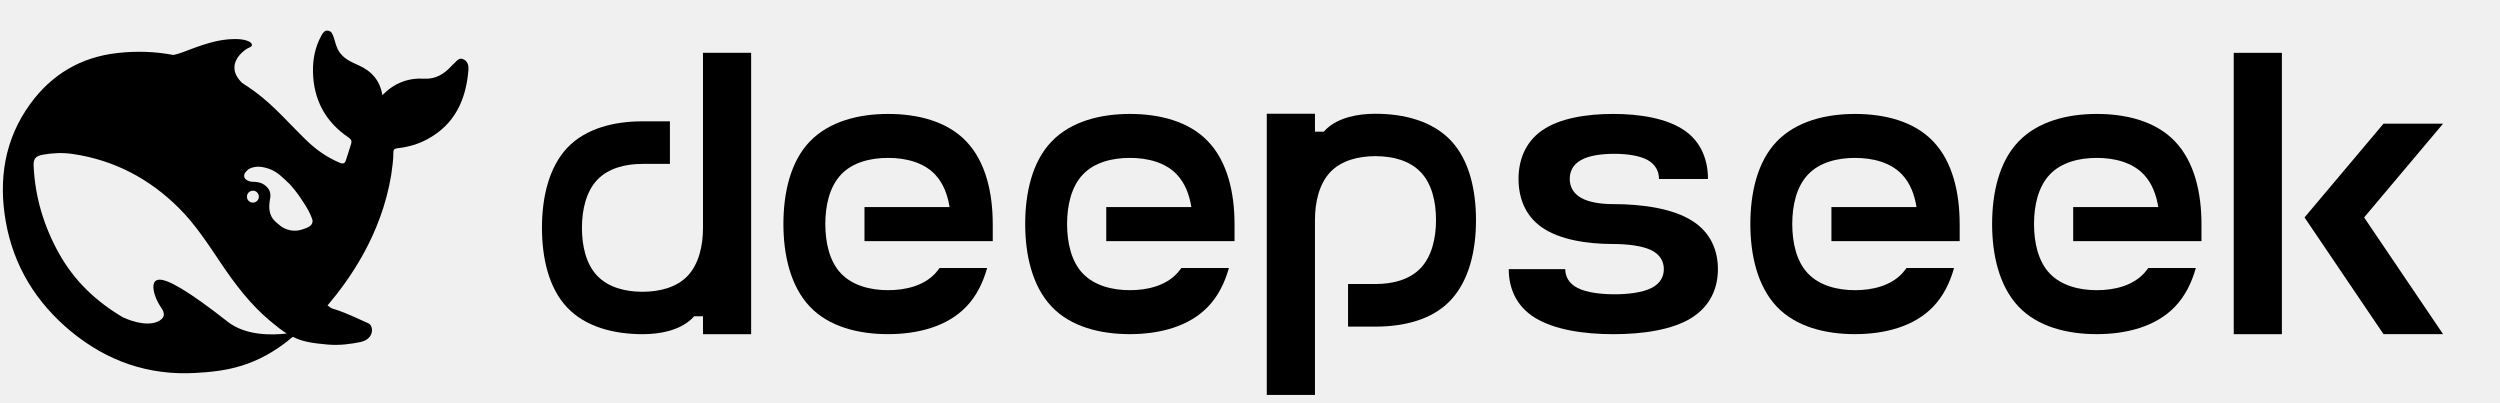
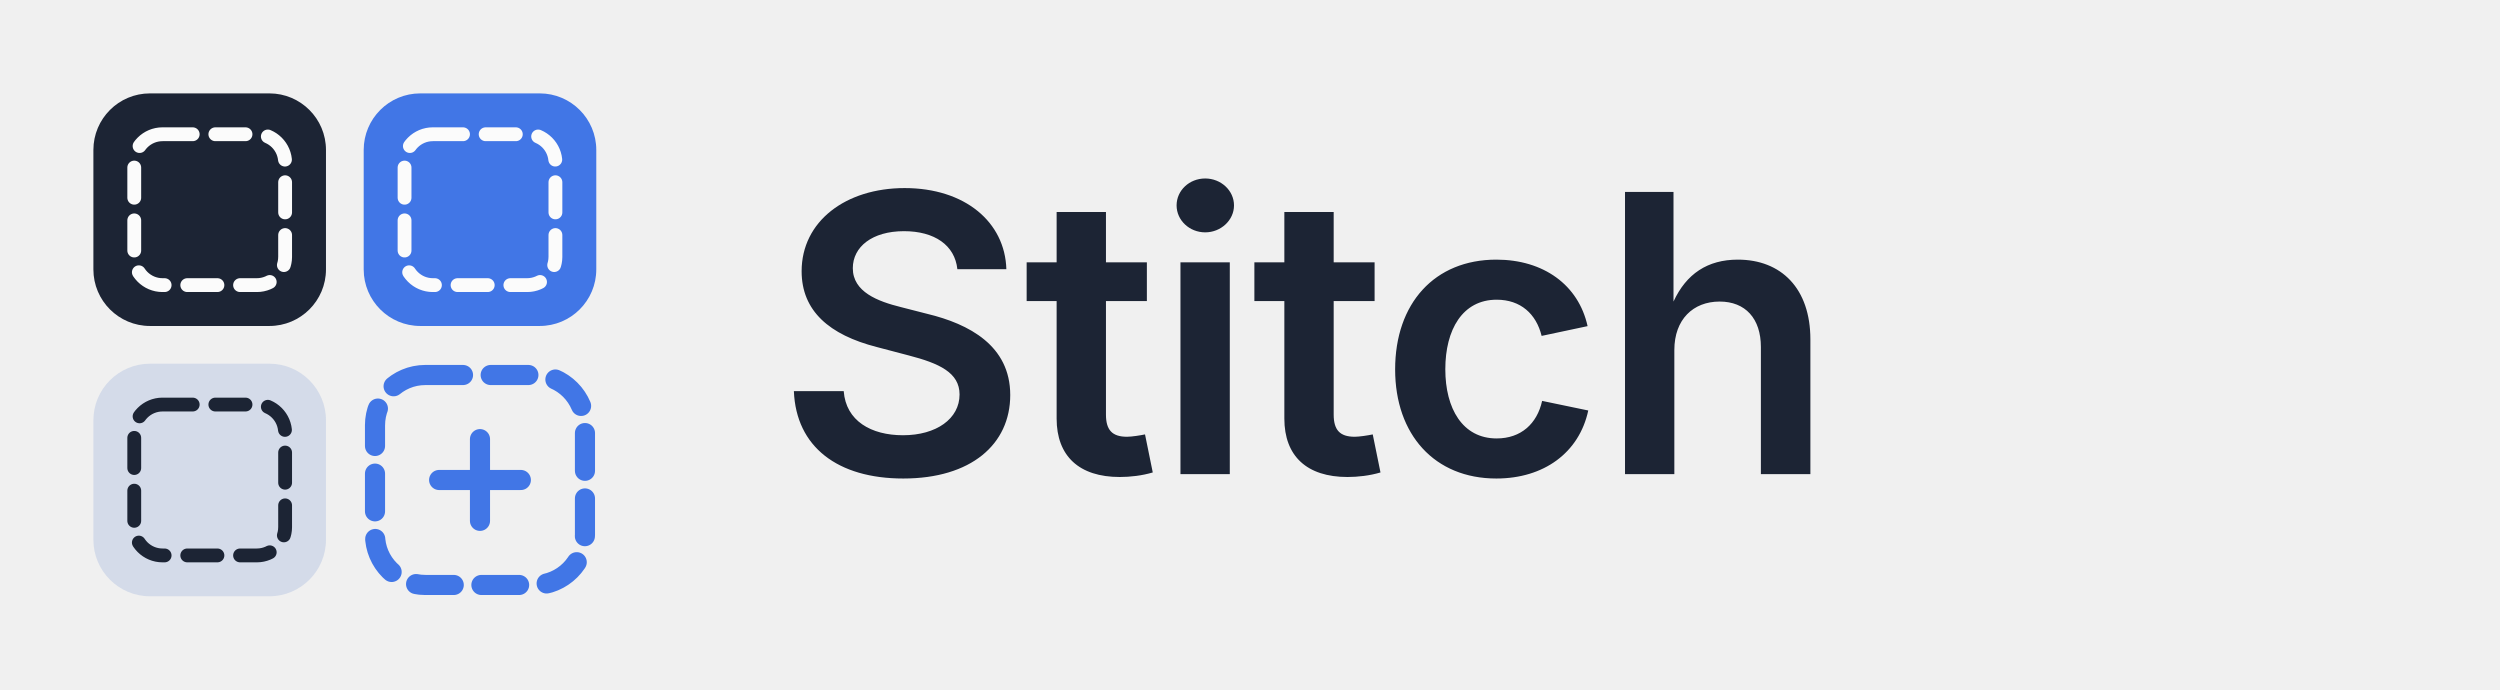
- <svg xmlns="http://www.w3.org/2000/svg" width="143" height="23" viewBox="0 0 143 23" fill="none">
-   <path d="M78.678 18.681H77.108V16.246H78.678C79.651 16.246 80.634 16.004 81.267 15.33C81.901 14.656 82.14 13.622 82.14 12.589C82.14 11.556 81.911 10.522 81.267 9.849C80.625 9.175 79.651 8.932 78.678 8.932C77.706 8.932 76.723 9.175 76.088 9.849C75.455 10.523 75.216 11.556 75.216 12.589V22.59H72.46V6.507H75.216V7.531H75.721C75.776 7.468 75.83 7.414 75.886 7.361C76.575 6.731 77.631 6.507 78.668 6.507C80.294 6.507 81.919 6.911 82.985 8.035C84.05 9.158 84.427 10.883 84.427 12.599C84.427 14.316 84.04 16.032 82.985 17.164C81.929 18.296 80.294 18.682 78.678 18.682V18.681Z" fill="currentColor" />
-   <path d="M36.749 6.94H38.319V9.375H36.749C35.775 9.375 34.793 9.618 34.159 10.291C33.526 10.965 33.287 11.999 33.287 13.032C33.287 14.065 33.517 15.099 34.159 15.773C34.802 16.446 35.775 16.689 36.749 16.689C37.722 16.689 38.705 16.446 39.339 15.773C39.972 15.099 40.211 14.065 40.211 13.032V3.022H42.965V19.115H40.211V18.091H39.706C39.65 18.153 39.596 18.208 39.54 18.261C38.851 18.89 37.795 19.115 36.758 19.115C35.132 19.115 33.507 18.711 32.442 17.588C31.377 16.465 31 14.739 31 13.023C31 11.307 31.386 9.591 32.442 8.459C33.507 7.336 35.132 6.94 36.749 6.94Z" fill="currentColor" />
-   <path d="M56.785 12.815V13.794H49.448V11.845H54.315C54.205 11.135 53.948 10.47 53.489 9.984C52.828 9.284 51.808 9.032 50.798 9.032C49.789 9.032 48.769 9.284 48.108 9.984C47.447 10.685 47.208 11.755 47.208 12.815C47.208 13.876 47.446 14.954 48.108 15.645C48.769 16.337 49.788 16.598 50.798 16.598C51.809 16.598 52.828 16.346 53.489 15.645C53.58 15.546 53.663 15.438 53.746 15.331H56.464C56.226 16.175 55.849 16.939 55.28 17.532C54.178 18.691 52.479 19.113 50.798 19.113C49.117 19.113 47.419 18.7 46.317 17.532C45.215 16.364 44.811 14.585 44.811 12.815C44.811 11.045 45.206 9.257 46.317 8.098C47.428 6.939 49.117 6.517 50.798 6.517C52.479 6.517 54.178 6.93 55.28 8.098C56.39 9.266 56.785 11.045 56.785 12.815V12.815Z" fill="currentColor" />
-   <path d="M70.615 12.815V13.794H63.278V11.845H68.145C68.034 11.135 67.778 10.47 67.318 9.984C66.657 9.284 65.638 9.032 64.628 9.032C63.618 9.032 62.598 9.284 61.937 9.984C61.276 10.685 61.037 11.755 61.037 12.815C61.037 13.876 61.276 14.954 61.937 15.645C62.598 16.337 63.618 16.598 64.628 16.598C65.638 16.598 66.657 16.346 67.318 15.645C67.41 15.546 67.493 15.438 67.575 15.331H70.294C70.055 16.175 69.678 16.939 69.109 17.532C68.007 18.691 66.308 19.113 64.628 19.113C62.948 19.113 61.248 18.7 60.147 17.532C59.045 16.364 58.641 14.585 58.641 12.815C58.641 11.045 59.036 9.257 60.147 8.098C61.258 6.939 62.947 6.517 64.628 6.517C66.309 6.517 68.007 6.93 69.109 8.098C70.22 9.266 70.615 11.045 70.615 12.815V12.815Z" fill="currentColor" />
-   <path d="M92.278 19.115C93.959 19.115 95.657 18.872 96.759 18.18C97.861 17.489 98.265 16.437 98.265 15.395C98.265 14.353 97.87 13.292 96.759 12.609C95.657 11.927 93.958 11.675 92.278 11.675C91.561 11.675 90.9 11.576 90.432 11.315C89.964 11.045 89.789 10.641 89.789 10.237C89.789 9.832 89.955 9.419 90.432 9.158C90.9 8.889 91.626 8.799 92.342 8.799C93.058 8.799 93.783 8.898 94.253 9.158C94.721 9.428 94.895 9.832 94.895 10.237H97.696C97.696 9.194 97.338 8.134 96.338 7.451C95.337 6.769 93.803 6.517 92.279 6.517C90.754 6.517 89.221 6.759 88.22 7.451C87.219 8.143 86.86 9.194 86.86 10.237C86.86 11.28 87.218 12.339 88.22 13.022C89.221 13.705 90.754 13.957 92.279 13.957C93.068 13.957 93.941 14.056 94.464 14.316C94.988 14.577 95.171 14.99 95.171 15.395C95.171 15.799 94.988 16.212 94.464 16.473C93.941 16.734 93.142 16.833 92.352 16.833C91.563 16.833 90.754 16.734 90.24 16.473C89.726 16.213 89.532 15.799 89.532 15.395H86.3C86.3 16.438 86.694 17.497 87.806 18.18C88.917 18.863 90.598 19.115 92.279 19.115H92.278Z" fill="currentColor" />
-   <path d="M112.094 12.815V13.794H104.757V11.845H109.624C109.514 11.135 109.257 10.47 108.798 9.984C108.136 9.284 107.117 9.032 106.106 9.032C105.095 9.032 104.077 9.284 103.416 9.984C102.755 10.685 102.517 11.755 102.517 12.815C102.517 13.876 102.755 14.954 103.416 15.645C104.077 16.337 105.097 16.598 106.106 16.598C107.116 16.598 108.136 16.346 108.798 15.645C108.889 15.546 108.972 15.438 109.054 15.331H111.772C111.533 16.175 111.157 16.939 110.588 17.532C109.486 18.691 107.787 19.113 106.106 19.113C104.425 19.113 102.727 18.7 101.625 17.532C100.524 16.364 100.12 14.585 100.12 12.815C100.12 11.045 100.515 9.257 101.625 8.098C102.737 6.939 104.427 6.517 106.106 6.517C107.786 6.517 109.486 6.93 110.588 8.098C111.699 9.266 112.093 11.045 112.093 12.815L112.094 12.815Z" fill="currentColor" />
-   <path d="M125.924 12.815V13.794H118.586V11.845H123.453C123.344 11.135 123.086 10.47 122.627 9.984C121.966 9.284 120.947 9.032 119.936 9.032C118.926 9.032 117.907 9.284 117.246 9.984C116.585 10.685 116.346 11.755 116.346 12.815C116.346 13.876 116.585 14.954 117.246 15.645C117.907 16.337 118.927 16.598 119.936 16.598C120.946 16.598 121.966 16.346 122.627 15.645C122.719 15.546 122.801 15.438 122.884 15.331H125.602C125.363 16.175 124.987 16.939 124.418 17.532C123.316 18.691 121.617 19.113 119.936 19.113C118.256 19.113 116.558 18.7 115.456 17.532C114.354 16.364 113.949 14.585 113.949 12.815C113.949 11.045 114.344 9.257 115.456 8.098C116.566 6.939 118.256 6.517 119.936 6.517C121.617 6.517 123.315 6.93 124.418 8.098C125.529 9.266 125.924 11.045 125.924 12.815V12.815Z" fill="currentColor" />
-   <path d="M130.524 3.022H127.77V19.115H130.524V3.022Z" fill="currentColor" />
-   <path d="M135.227 12.437L139.744 19.114H136.337L131.819 12.437L136.337 7.073H139.744L135.227 12.437Z" fill="currentColor" />
-   <g clip-path="url(#dsh-wordmark-clip)">
-     <path d="M26.517 3.395C26.235 3.257 26.114 3.52 25.949 3.653C25.892 3.697 25.845 3.753 25.797 3.805C25.385 4.245 24.903 4.534 24.274 4.5C23.354 4.448 22.568 4.737 21.873 5.441C21.726 4.573 21.235 4.055 20.489 3.723C20.099 3.551 19.703 3.377 19.43 3.002C19.239 2.735 19.186 2.437 19.091 2.143C19.03 1.966 18.97 1.785 18.766 1.754C18.544 1.72 18.457 1.905 18.37 2.061C18.023 2.695 17.889 3.395 17.902 4.103C17.932 5.697 18.605 6.966 19.942 7.868C20.094 7.972 20.133 8.075 20.085 8.227C19.994 8.538 19.886 8.84 19.79 9.151C19.729 9.349 19.638 9.393 19.426 9.306C18.692 8.999 18.058 8.546 17.498 7.998C16.548 7.078 15.688 6.063 14.616 5.269C14.364 5.083 14.113 4.91 13.852 4.746C12.758 3.684 13.995 2.812 14.282 2.708C14.581 2.6 14.386 2.229 13.418 2.233C12.45 2.237 11.565 2.562 10.436 2.993C10.271 3.058 10.097 3.105 9.92 3.145C8.895 2.95 7.832 2.907 6.721 3.032C4.629 3.265 2.958 4.254 1.73 5.943C0.254 7.972 -0.093 10.278 0.332 12.682C0.778 15.217 2.072 17.315 4.06 18.956C6.122 20.657 8.496 21.491 11.205 21.331C12.85 21.236 14.681 21.015 16.747 19.267C17.268 19.526 17.815 19.63 18.722 19.707C19.421 19.772 20.093 19.673 20.614 19.565C21.43 19.392 21.374 18.637 21.079 18.498C18.687 17.384 19.212 17.837 18.735 17.471C19.95 16.033 21.806 13.478 22.379 9.998C22.435 9.614 22.507 9.073 22.499 8.762C22.494 8.572 22.538 8.499 22.755 8.477C23.354 8.408 23.935 8.244 24.469 7.95C26.019 7.104 26.644 5.713 26.791 4.047C26.813 3.792 26.787 3.529 26.517 3.395ZM13.014 18.395C10.696 16.572 9.572 15.973 9.108 15.998C8.674 16.024 8.752 16.521 8.848 16.845C8.948 17.165 9.078 17.385 9.26 17.666C9.386 17.851 9.473 18.127 9.134 18.335C8.388 18.797 7.09 18.18 7.029 18.149C5.518 17.259 4.256 16.085 3.365 14.479C2.506 12.934 2.007 11.275 1.924 9.505C1.903 9.078 2.029 8.927 2.454 8.849C3.014 8.746 3.591 8.724 4.151 8.806C6.517 9.152 8.53 10.209 10.219 11.885C11.182 12.839 11.911 13.979 12.662 15.093C13.461 16.276 14.32 17.403 15.414 18.327C15.801 18.651 16.109 18.897 16.404 19.078C15.514 19.178 14.03 19.199 13.014 18.396V18.395ZM14.125 11.249C14.125 11.059 14.277 10.908 14.468 10.908C14.511 10.908 14.55 10.916 14.585 10.929C14.633 10.946 14.677 10.972 14.711 11.011C14.772 11.072 14.807 11.158 14.807 11.249C14.807 11.439 14.655 11.59 14.464 11.59C14.273 11.59 14.125 11.439 14.125 11.249ZM17.576 13.019C17.355 13.11 17.133 13.187 16.92 13.196C16.59 13.213 16.23 13.079 16.035 12.915C15.731 12.661 15.514 12.518 15.423 12.073C15.384 11.884 15.406 11.59 15.44 11.421C15.518 11.059 15.432 10.826 15.176 10.614C14.968 10.441 14.703 10.394 14.412 10.394C14.303 10.394 14.203 10.346 14.129 10.308C14.008 10.247 13.908 10.096 14.003 9.91C14.034 9.85 14.181 9.703 14.216 9.677C14.611 9.453 15.066 9.526 15.488 9.695C15.878 9.854 16.174 10.148 16.599 10.562C17.033 11.063 17.111 11.201 17.358 11.577C17.554 11.871 17.732 12.173 17.854 12.518C17.927 12.734 17.832 12.911 17.576 13.019Z" fill="currentColor" />
+ <svg xmlns="http://www.w3.org/2000/svg" width="232" height="64" viewBox="0 0 232 64" fill="none">
+   <g transform="translate(4 4) scale(1.1667)">
+     <rect x="4" y="4" width="18.5" height="18.5" rx="4.5" fill="#1C2434" />
+     <rect x="7.25" y="7.25" width="12" height="12" rx="2.25" stroke="#FBFBFB" stroke-width="1.1" stroke-dasharray="2.4 1.8" stroke-linecap="round" />
+     <rect x="25.5" y="4" width="18.5" height="18.5" rx="4.5" fill="#4176E6" />
+     <rect x="28.75" y="7.25" width="12" height="12" rx="2.25" stroke="#FBFBFB" stroke-width="1.1" stroke-dasharray="2.4 1.8" stroke-linecap="round" />
+     <rect x="4" y="25.5" width="18.5" height="18.5" rx="4.5" fill="#D4DBE9" />
+     <rect x="7.25" y="28.75" width="12" height="12" rx="2.25" stroke="#1C2434" stroke-width="1.1" stroke-dasharray="2.4 1.8" stroke-linecap="round" />
+     <rect x="26.4" y="26.4" width="16.7" height="16.7" rx="4" stroke="#4176E6" stroke-width="1.6" stroke-dasharray="3 2.2" stroke-linecap="round" />
+     <path d="M34.75 31.5v6.5M31.5 34.75h6.5" stroke="#4176E6" stroke-width="1.6" stroke-linecap="round" />
  </g>
-   <defs>
-     <clipPath id="dsh-wordmark-clip">
-       <rect width="26.634" height="19.6" fill="white" transform="translate(0.163086 1.75)" />
-     </clipPath>
-   </defs>
+   <text x="72" y="44" fill="#1C2434" font-family="Montserrat, Inter, 'Helvetica Neue', Arial, sans-serif" font-size="36" font-weight="600" letter-spacing="-0.5">Stitch</text>
</svg>
